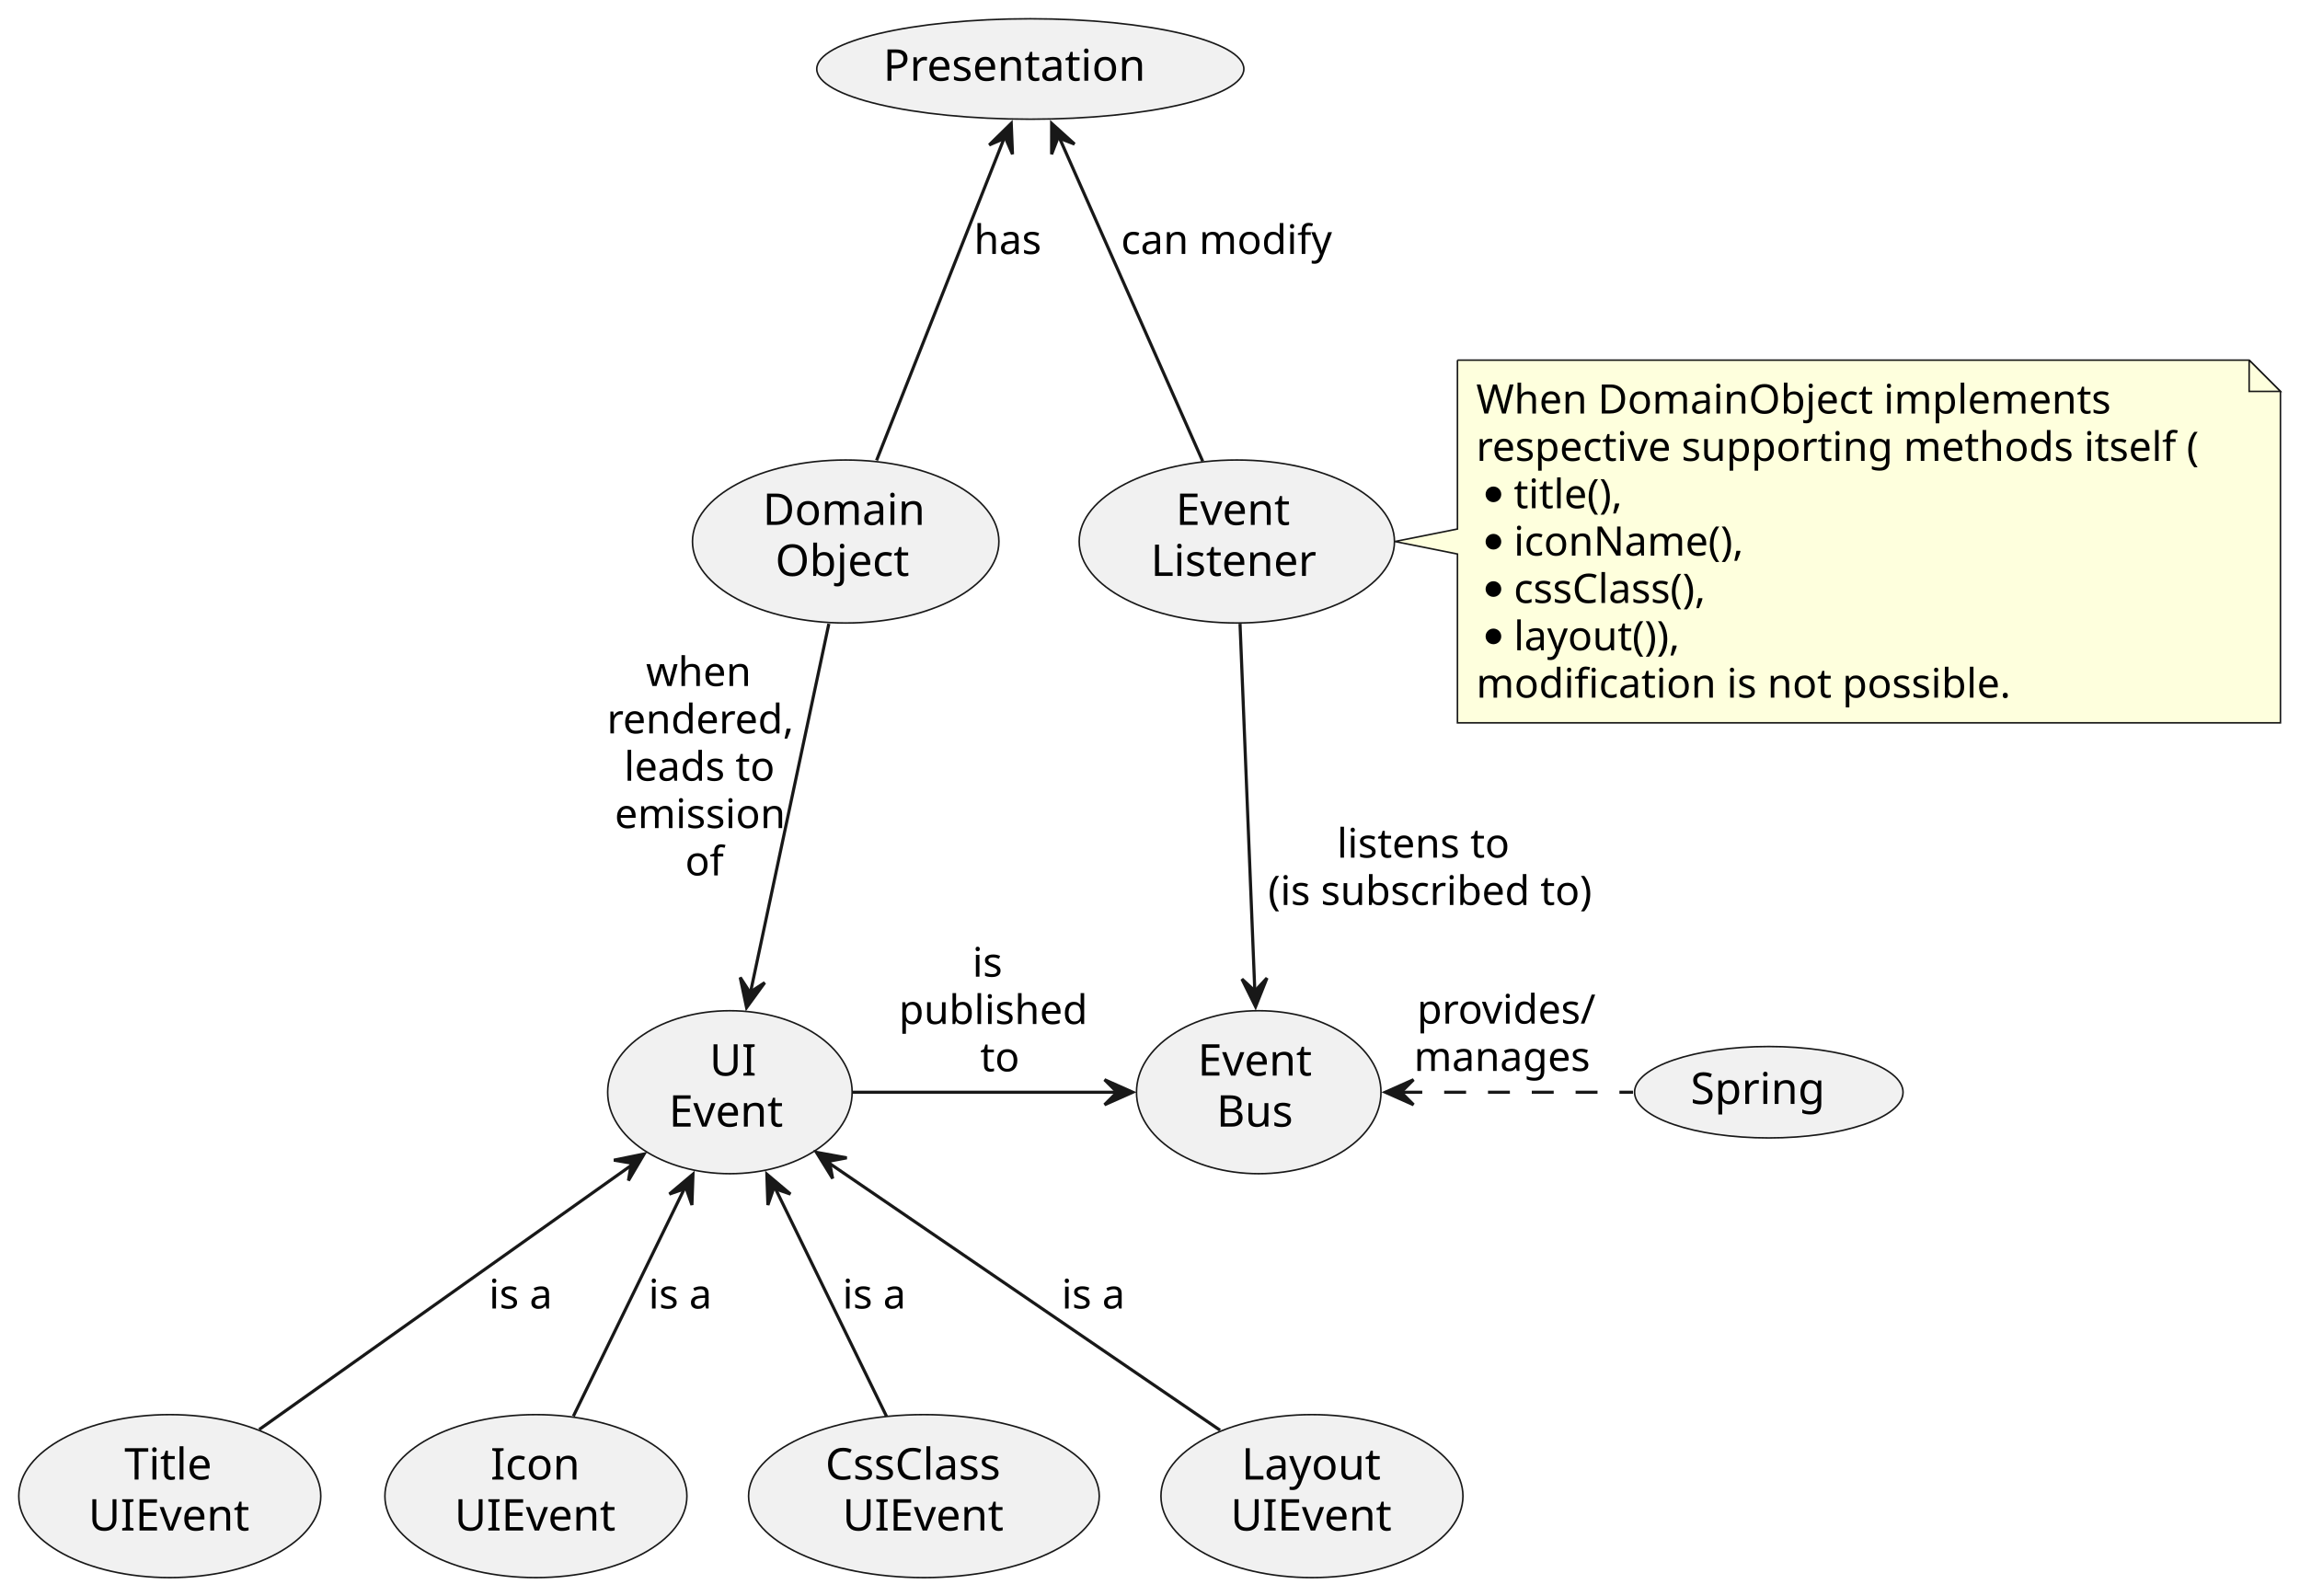
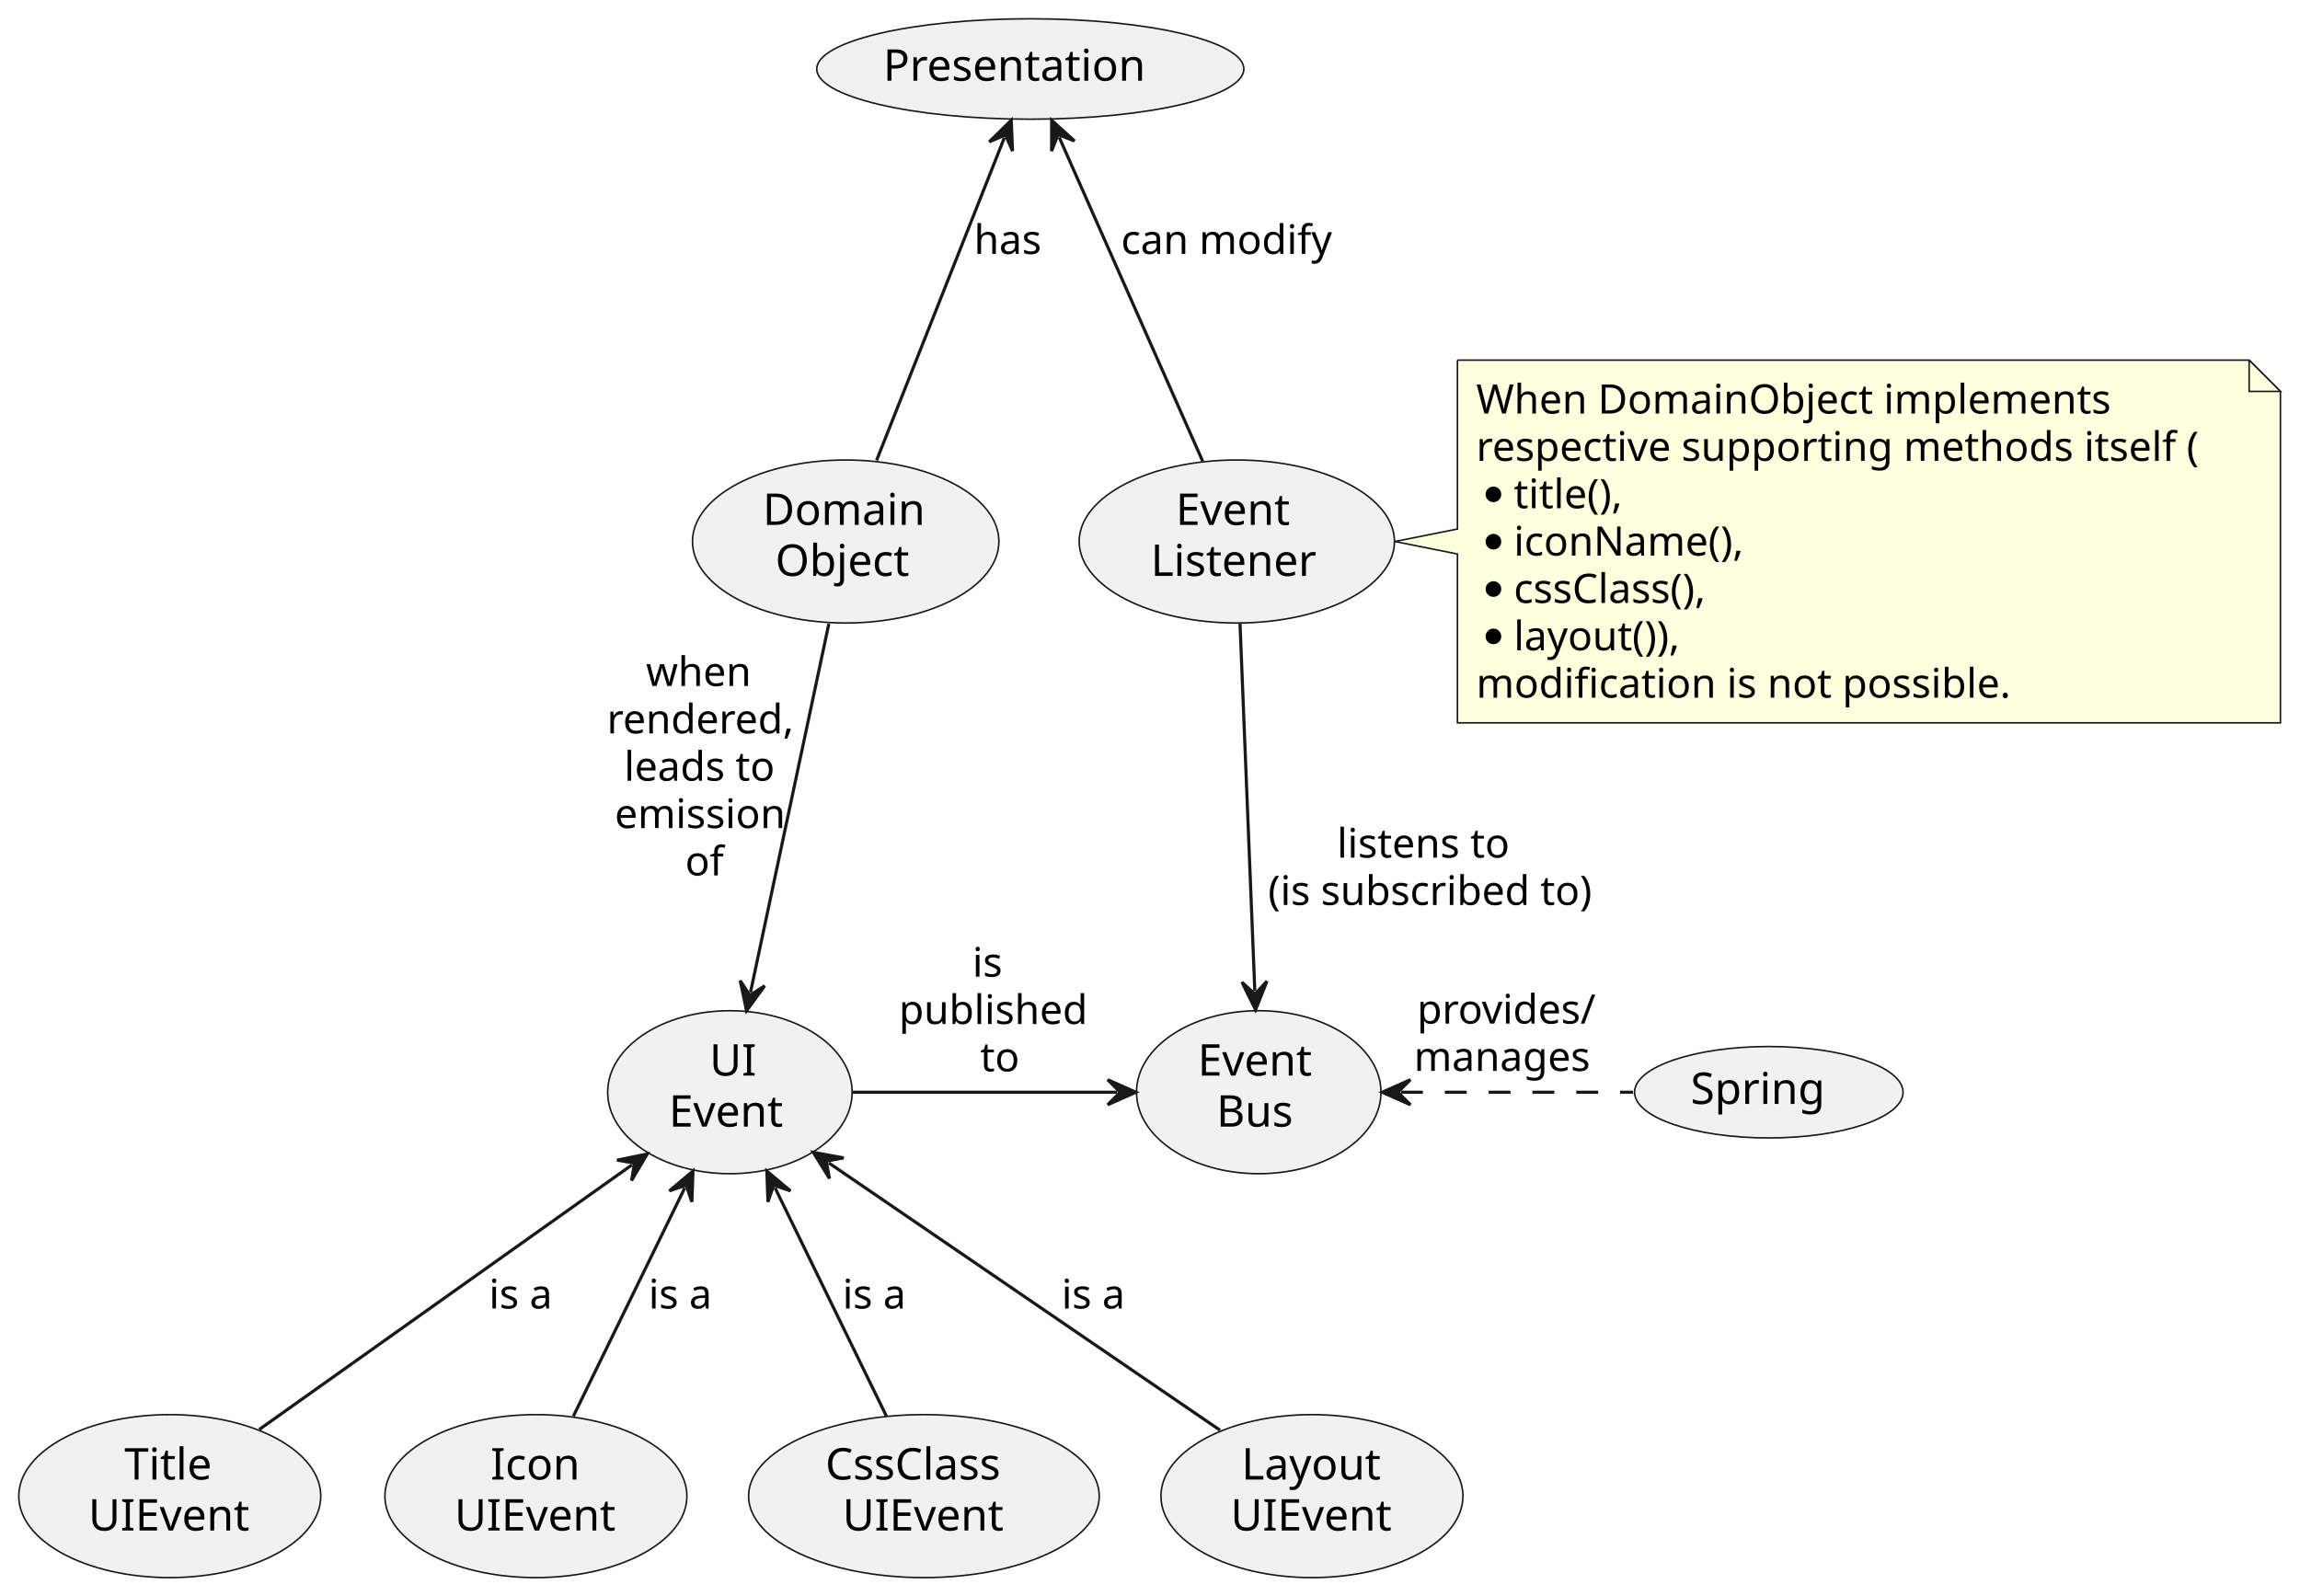
<svg xmlns="http://www.w3.org/2000/svg" contentStyleType="text/css" height="510px" preserveAspectRatio="none" style="width:735px;height:510px;background:#FFFFFF;" version="1.1" viewBox="0 0 735 510" width="735px" zoomAndPan="magnify">
  <defs />
  <g>
    <g id="elem_EB">
      <ellipse cx="402.252" cy="349.077" fill="#F1F1F1" rx="39.062" ry="26.047" style="stroke:#181818;stroke-width:0.5;" />
      <text fill="#000000" font-family="sans-serif" font-size="14" lengthAdjust="spacing" textLength="39" x="382.752" y="343.776">Event</text>
      <text fill="#000000" font-family="sans-serif" font-size="14" lengthAdjust="spacing" textLength="27" x="388.752" y="360.072">Bus</text>
    </g>
    <g id="elem_SPRING">
      <ellipse cx="565.249" cy="349.081" fill="#F1F1F1" rx="42.899" ry="14.611" style="stroke:#181818;stroke-width:0.5;" />
      <text fill="#000000" font-family="sans-serif" font-size="14" lengthAdjust="spacing" textLength="44" x="540.249" y="352.829">Spring</text>
    </g>
    <g id="elem_EL">
      <ellipse cx="395.246" cy="173.067" fill="#F1F1F1" rx="50.376" ry="26.047" style="stroke:#181818;stroke-width:0.5;" />
      <text fill="#000000" font-family="sans-serif" font-size="14" lengthAdjust="spacing" textLength="39" x="375.746" y="167.766">Event</text>
      <text fill="#000000" font-family="sans-serif" font-size="14" lengthAdjust="spacing" textLength="55" x="367.746" y="184.062">Listener</text>
    </g>
    <g id="elem_UIE">
      <ellipse cx="233.252" cy="349.077" fill="#F1F1F1" rx="39.062" ry="26.047" style="stroke:#181818;stroke-width:0.5;" />
      <text fill="#000000" font-family="sans-serif" font-size="14" lengthAdjust="spacing" textLength="13" x="226.752" y="343.776">UI</text>
      <text fill="#000000" font-family="sans-serif" font-size="14" lengthAdjust="spacing" textLength="39" x="213.752" y="360.072">Event</text>
    </g>
    <g id="elem_TUIE">
      <ellipse cx="54.255" cy="478.167" fill="#F1F1F1" rx="48.255" ry="26.047" style="stroke:#181818;stroke-width:0.5;" />
      <text fill="#000000" font-family="sans-serif" font-size="14" lengthAdjust="spacing" textLength="29" x="39.755" y="472.865">Title</text>
      <text fill="#000000" font-family="sans-serif" font-size="14" lengthAdjust="spacing" textLength="52" x="28.255" y="489.162">UIEvent</text>
    </g>
    <g id="elem_IUIE">
      <ellipse cx="171.255" cy="478.167" fill="#F1F1F1" rx="48.255" ry="26.047" style="stroke:#181818;stroke-width:0.5;" />
      <text fill="#000000" font-family="sans-serif" font-size="14" lengthAdjust="spacing" textLength="29" x="156.755" y="472.865">Icon</text>
      <text fill="#000000" font-family="sans-serif" font-size="14" lengthAdjust="spacing" textLength="52" x="145.255" y="489.162">UIEvent</text>
    </g>
    <g id="elem_CCUIE">
      <ellipse cx="295.253" cy="478.167" fill="#F1F1F1" rx="56.033" ry="26.047" style="stroke:#181818;stroke-width:0.5;" />
      <text fill="#000000" font-family="sans-serif" font-size="14" lengthAdjust="spacing" textLength="63" x="263.753" y="472.865">CssClass</text>
      <text fill="#000000" font-family="sans-serif" font-size="14" lengthAdjust="spacing" textLength="52" x="269.253" y="489.162">UIEvent</text>
    </g>
    <g id="elem_LUIE">
      <ellipse cx="419.255" cy="478.167" fill="#F1F1F1" rx="48.255" ry="26.047" style="stroke:#181818;stroke-width:0.5;" />
      <text fill="#000000" font-family="sans-serif" font-size="14" lengthAdjust="spacing" textLength="45" x="396.755" y="472.865">Layout</text>
      <text fill="#000000" font-family="sans-serif" font-size="14" lengthAdjust="spacing" textLength="52" x="393.255" y="489.162">UIEvent</text>
    </g>
    <g id="elem_DO">
      <ellipse cx="270.252" cy="173.067" fill="#F1F1F1" rx="48.962" ry="26.047" style="stroke:#181818;stroke-width:0.5;" />
      <text fill="#000000" font-family="sans-serif" font-size="14" lengthAdjust="spacing" textLength="53" x="243.752" y="167.766">Domain</text>
      <text fill="#000000" font-family="sans-serif" font-size="14" lengthAdjust="spacing" textLength="45" x="247.752" y="184.062">Object</text>
    </g>
    <g id="elem_PST">
      <ellipse cx="329.25" cy="22.048" fill="#F1F1F1" rx="68.24" ry="16.048" style="stroke:#181818;stroke-width:0.5;" />
      <text fill="#000000" font-family="sans-serif" font-size="14" lengthAdjust="spacing" textLength="88" x="282.25" y="25.796">Presentation</text>
    </g>
    <g id="elem_GMN29">
      <path d="M465.75,115.1 L465.75,169.07 L445.75,173.07 L465.75,177.07 L465.75,231.03 A0,0 0 0 0 465.75,231.03 L728.75,231.03 A0,0 0 0 0 728.75,231.03 L728.75,125.1 L718.75,115.1 L465.75,115.1 A0,0 0 0 0 465.75,115.1 " fill="#FEFFDD" style="stroke:#181818;stroke-width:0.5;" />
      <path d="M718.75,115.1 L718.75,125.1 L728.75,125.1 L718.75,115.1 " fill="#FEFFDD" style="stroke:#181818;stroke-width:0.5;" />
      <text fill="#000000" font-family="sans-serif" font-size="13" lengthAdjust="spacing" textLength="210" x="471.75" y="132.167">When DomainObject implements</text>
      <text fill="#000000" font-family="sans-serif" font-size="13" lengthAdjust="spacing" textLength="242" x="471.75" y="147.3">respective supporting methods itself (</text>
      <ellipse cx="477.25" cy="157.998" fill="#000000" rx="2.5" ry="2.5" style="stroke:#000000;stroke-width:0.0;" />
      <text fill="#000000" font-family="sans-serif" font-size="13" lengthAdjust="spacing" textLength="38" x="483.75" y="162.433">title(),</text>
      <ellipse cx="477.25" cy="173.131" fill="#000000" rx="2.5" ry="2.5" style="stroke:#000000;stroke-width:0.0;" />
      <text fill="#000000" font-family="sans-serif" font-size="13" lengthAdjust="spacing" textLength="79" x="483.75" y="177.565">iconName(),</text>
      <ellipse cx="477.25" cy="188.264" fill="#000000" rx="2.5" ry="2.5" style="stroke:#000000;stroke-width:0.0;" />
      <text fill="#000000" font-family="sans-serif" font-size="13" lengthAdjust="spacing" textLength="69" x="483.75" y="192.698">cssClass(),</text>
      <ellipse cx="477.25" cy="203.397" fill="#000000" rx="2.5" ry="2.5" style="stroke:#000000;stroke-width:0.0;" />
      <text fill="#000000" font-family="sans-serif" font-size="13" lengthAdjust="spacing" textLength="58" x="483.75" y="207.831">layout()),</text>
      <text fill="#000000" font-family="sans-serif" font-size="13" lengthAdjust="spacing" textLength="177" x="471.75" y="222.964">modification is not possible.</text>
    </g>
    <g id="link_EB_SPRING">
-       <path d="M447.51,349.08 C470.74,349.08 498.91,349.08 521.86,349.08 " fill="none" id="EB-backto-SPRING" style="stroke:#181818;stroke-width:1.0;stroke-dasharray:7.0,7.0;" />
-       <polygon fill="#181818" points="442.71,349.08,451.71,353.08,447.71,349.08,451.71,345.08,442.71,349.08" style="stroke:#181818;stroke-width:1.0;" />
+       <path d="M447.71,349.08 C471.93,349.08 496.96,349.08 521.86,349.08 " fill="none" id="EB-backto-SPRING" style="stroke:#181818;stroke-width:1.0;stroke-dasharray:7.0,7.0;" />
+       <polygon fill="#181818" points="441.71,349.08,450.71,353.08,446.71,349.08,450.71,345.08,441.71,349.08" style="stroke:#181818;stroke-width:1.0;" />
      <text fill="#000000" font-family="sans-serif" font-size="13" lengthAdjust="spacing" textLength="58" x="452.84" y="327.147">provides/</text>
      <text fill="#000000" font-family="sans-serif" font-size="13" lengthAdjust="spacing" textLength="60" x="451.84" y="342.28">manages</text>
    </g>
    <g id="link_EL_EB">
-       <path d="M396.27,199.37 C397.53,230.56 399.66,283.54 401.01,317.12 " fill="none" id="EL-to-EB" style="stroke:#181818;stroke-width:1.0;" />
-       <polygon fill="#181818" points="401.24,321.74,404.876,312.587,401.04,316.744,396.882,312.908,401.24,321.74" style="stroke:#181818;stroke-width:1.0;" />
+       <path d="M396.27,199.37 C397.6,232.36 399.668,283.745 400.998,316.745 " fill="none" id="EL-to-EB" style="stroke:#181818;stroke-width:1.0;" />
+       <polygon fill="#181818" points="401.24,322.74,404.874,313.586,401.039,317.744,396.881,313.908,401.24,322.74" style="stroke:#181818;stroke-width:1.0;" />
      <text fill="#000000" font-family="sans-serif" font-size="13" lengthAdjust="spacing" textLength="58" x="427.25" y="274.097">listens to</text>
      <text fill="#000000" font-family="sans-serif" font-size="13" lengthAdjust="spacing" textLength="110" x="405.25" y="289.23">(is subscribed to)</text>
    </g>
    <g id="link_UIE_EB">
-       <path d="M272.45,349.08 C297.74,349.08 330.72,349.08 357.11,349.08 " fill="none" id="UIE-to-EB" style="stroke:#181818;stroke-width:1.0;" />
-       <polygon fill="#181818" points="361.98,349.08,352.98,345.08,356.98,349.08,352.98,353.08,361.98,349.08" style="stroke:#181818;stroke-width:1.0;" />
+       <path d="M272.45,349.08 C299.66,349.08 329.76,349.08 356.98,349.08 " fill="none" id="UIE-to-EB" style="stroke:#181818;stroke-width:1.0;" />
+       <polygon fill="#181818" points="362.98,349.08,353.98,345.08,357.98,349.08,353.98,353.08,362.98,349.08" style="stroke:#181818;stroke-width:1.0;" />
      <text fill="#000000" font-family="sans-serif" font-size="13" lengthAdjust="spacing" textLength="10" x="310.75" y="312.147">is</text>
      <text fill="#000000" font-family="sans-serif" font-size="13" lengthAdjust="spacing" textLength="61" x="287.25" y="327.28">published</text>
      <text fill="#000000" font-family="sans-serif" font-size="13" lengthAdjust="spacing" textLength="13" x="313.25" y="342.413">to</text>
    </g>
    <g id="link_UIE_TUIE">
-       <path d="M202.03,372.25 C168.42,396.11 115.41,433.75 82.85,456.87 " fill="none" id="UIE-backto-TUIE" style="stroke:#181818;stroke-width:1.0;" />
-       <polygon fill="#181818" points="205.84,368.83,196.189,370.793,201.768,371.731,200.83,377.309,205.84,368.83" style="stroke:#181818;stroke-width:1.0;" />
+       <path d="M201.948,372.304 C168.788,395.854 117.01,432.62 82.85,456.87 " fill="none" id="UIE-backto-TUIE" style="stroke:#181818;stroke-width:1.0;" />
+       <polygon fill="#181818" points="206.84,368.83,197.186,370.78,202.763,371.725,201.818,377.303,206.84,368.83" style="stroke:#181818;stroke-width:1.0;" />
      <text fill="#000000" font-family="sans-serif" font-size="13" lengthAdjust="spacing" textLength="22" x="156.25" y="418.197">is a</text>
    </g>
    <g id="link_UIE_IUIE">
-       <path d="M218.92,379.46 C208.1,401.64 193.43,431.72 183.23,452.63 " fill="none" id="UIE-backto-IUIE" style="stroke:#181818;stroke-width:1.0;" />
-       <polygon fill="#181818" points="221.45,375.28,213.92,381.628,219.266,379.777,221.116,385.123,221.45,375.28" style="stroke:#181818;stroke-width:1.0;" />
+       <path d="M218.82,379.673 C207.86,402.143 194.24,430.05 183.23,452.63 " fill="none" id="UIE-backto-IUIE" style="stroke:#181818;stroke-width:1.0;" />
+       <polygon fill="#181818" points="221.45,374.28,213.909,380.615,219.258,378.774,221.1,384.123,221.45,374.28" style="stroke:#181818;stroke-width:1.0;" />
      <text fill="#000000" font-family="sans-serif" font-size="13" lengthAdjust="spacing" textLength="22" x="207.25" y="418.197">is a</text>
    </g>
    <g id="link_UIE_CCUIE">
-       <path d="M247.59,379.46 C258.41,401.64 273.08,431.72 283.28,452.63 " fill="none" id="UIE-backto-CCUIE" style="stroke:#181818;stroke-width:1.0;" />
-       <polygon fill="#181818" points="245.06,375.28,245.394,385.123,247.244,379.777,252.59,381.628,245.06,375.28" style="stroke:#181818;stroke-width:1.0;" />
+       <path d="M247.69,379.673 C258.65,402.143 272.26,430.05 283.28,452.63 " fill="none" id="UIE-backto-CCUIE" style="stroke:#181818;stroke-width:1.0;" />
+       <polygon fill="#181818" points="245.06,374.28,245.41,384.123,247.252,378.774,252.601,380.615,245.06,374.28" style="stroke:#181818;stroke-width:1.0;" />
      <text fill="#000000" font-family="sans-serif" font-size="13" lengthAdjust="spacing" textLength="22" x="269.25" y="418.197">is a</text>
    </g>
    <g id="link_UIE_LUIE">
-       <path d="M264.48,371.42 C299.45,395.31 355.7,433.75 389.89,457.11 " fill="none" id="UIE-backto-LUIE" style="stroke:#181818;stroke-width:1.0;" />
-       <polygon fill="#181818" points="260.9,368.29,266.084,376.664,265.031,371.106,270.59,370.054,260.9,368.29" style="stroke:#181818;stroke-width:1.0;" />
+       <path d="M264.854,371.674 C299.314,395.214 354.17,432.7 389.89,457.11 " fill="none" id="UIE-backto-LUIE" style="stroke:#181818;stroke-width:1.0;" />
+       <polygon fill="#181818" points="259.9,368.29,265.075,376.67,264.029,371.11,269.588,370.064,259.9,368.29" style="stroke:#181818;stroke-width:1.0;" />
      <text fill="#000000" font-family="sans-serif" font-size="13" lengthAdjust="spacing" textLength="22" x="339.25" y="418.197">is a</text>
    </g>
    <g id="link_DO_UIE">
-       <path d="M264.87,199.37 C258.22,230.65 246.91,283.84 239.78,317.41 " fill="none" id="DO-to-UIE" style="stroke:#181818;stroke-width:1.0;" />
-       <polygon fill="#181818" points="238.58,322.03,244.371,314.063,239.624,317.14,236.547,312.393,238.58,322.03" style="stroke:#181818;stroke-width:1.0;" />
+       <path d="M264.87,199.37 C257.84,232.45 246.838,284.201 239.828,317.161 " fill="none" id="DO-to-UIE" style="stroke:#181818;stroke-width:1.0;" />
+       <polygon fill="#181818" points="238.58,323.03,244.365,315.059,239.62,318.139,236.54,313.395,238.58,323.03" style="stroke:#181818;stroke-width:1.0;" />
      <text fill="#000000" font-family="sans-serif" font-size="13" lengthAdjust="spacing" textLength="33" x="206.448" y="219.253">when</text>
      <text fill="#000000" font-family="sans-serif" font-size="13" lengthAdjust="spacing" textLength="62" x="193.948" y="234.386">rendered,</text>
      <text fill="#000000" font-family="sans-serif" font-size="13" lengthAdjust="spacing" textLength="51" x="199.448" y="249.519">leads to</text>
      <text fill="#000000" font-family="sans-serif" font-size="13" lengthAdjust="spacing" textLength="57" x="196.448" y="264.652">emission</text>
      <text fill="#000000" font-family="sans-serif" font-size="13" lengthAdjust="spacing" textLength="12" x="218.948" y="279.785">of</text>
    </g>
    <g id="link_PST_DO">
-       <path d="M321,43.9 C310.28,70.98 291.58,118.21 280.12,147.15 " fill="none" id="PST-backto-DO" style="stroke:#181818;stroke-width:1.0;" />
-       <polygon fill="#181818" points="323.16,39.44,316.122,46.329,321.315,44.087,323.558,49.281,323.16,39.44" style="stroke:#181818;stroke-width:1.0;" />
+       <path d="M320.953,44.019 C310.773,69.749 292.4,116.15 280.12,147.15 " fill="none" id="PST-backto-DO" style="stroke:#181818;stroke-width:1.0;" />
+       <polygon fill="#181818" points="323.16,38.44,316.129,45.337,321.32,43.089,323.568,48.28,323.16,38.44" style="stroke:#181818;stroke-width:1.0;" />
      <text fill="#000000" font-family="sans-serif" font-size="13" lengthAdjust="spacing" textLength="23" x="311.25" y="81.167">has</text>
    </g>
    <g id="link_PST_EL">
-       <path d="M338.49,43.91 C350.53,71.08 371.53,118.5 384.34,147.42 " fill="none" id="PST-backto-EL" style="stroke:#181818;stroke-width:1.0;" />
-       <polygon fill="#181818" points="336.07,39.44,336.064,49.289,338.098,44.01,343.377,46.044,336.07,39.44" style="stroke:#181818;stroke-width:1.0;" />
+       <path d="M338.5,43.926 C349.93,69.726 370.62,116.45 384.34,147.42 " fill="none" id="PST-backto-EL" style="stroke:#181818;stroke-width:1.0;" />
+       <polygon fill="#181818" points="336.07,38.44,336.058,48.289,338.095,43.011,343.373,45.048,336.07,38.44" style="stroke:#181818;stroke-width:1.0;" />
      <text fill="#000000" font-family="sans-serif" font-size="13" lengthAdjust="spacing" textLength="70" x="358.25" y="81.167">can modify</text>
    </g>
  </g>
</svg>
